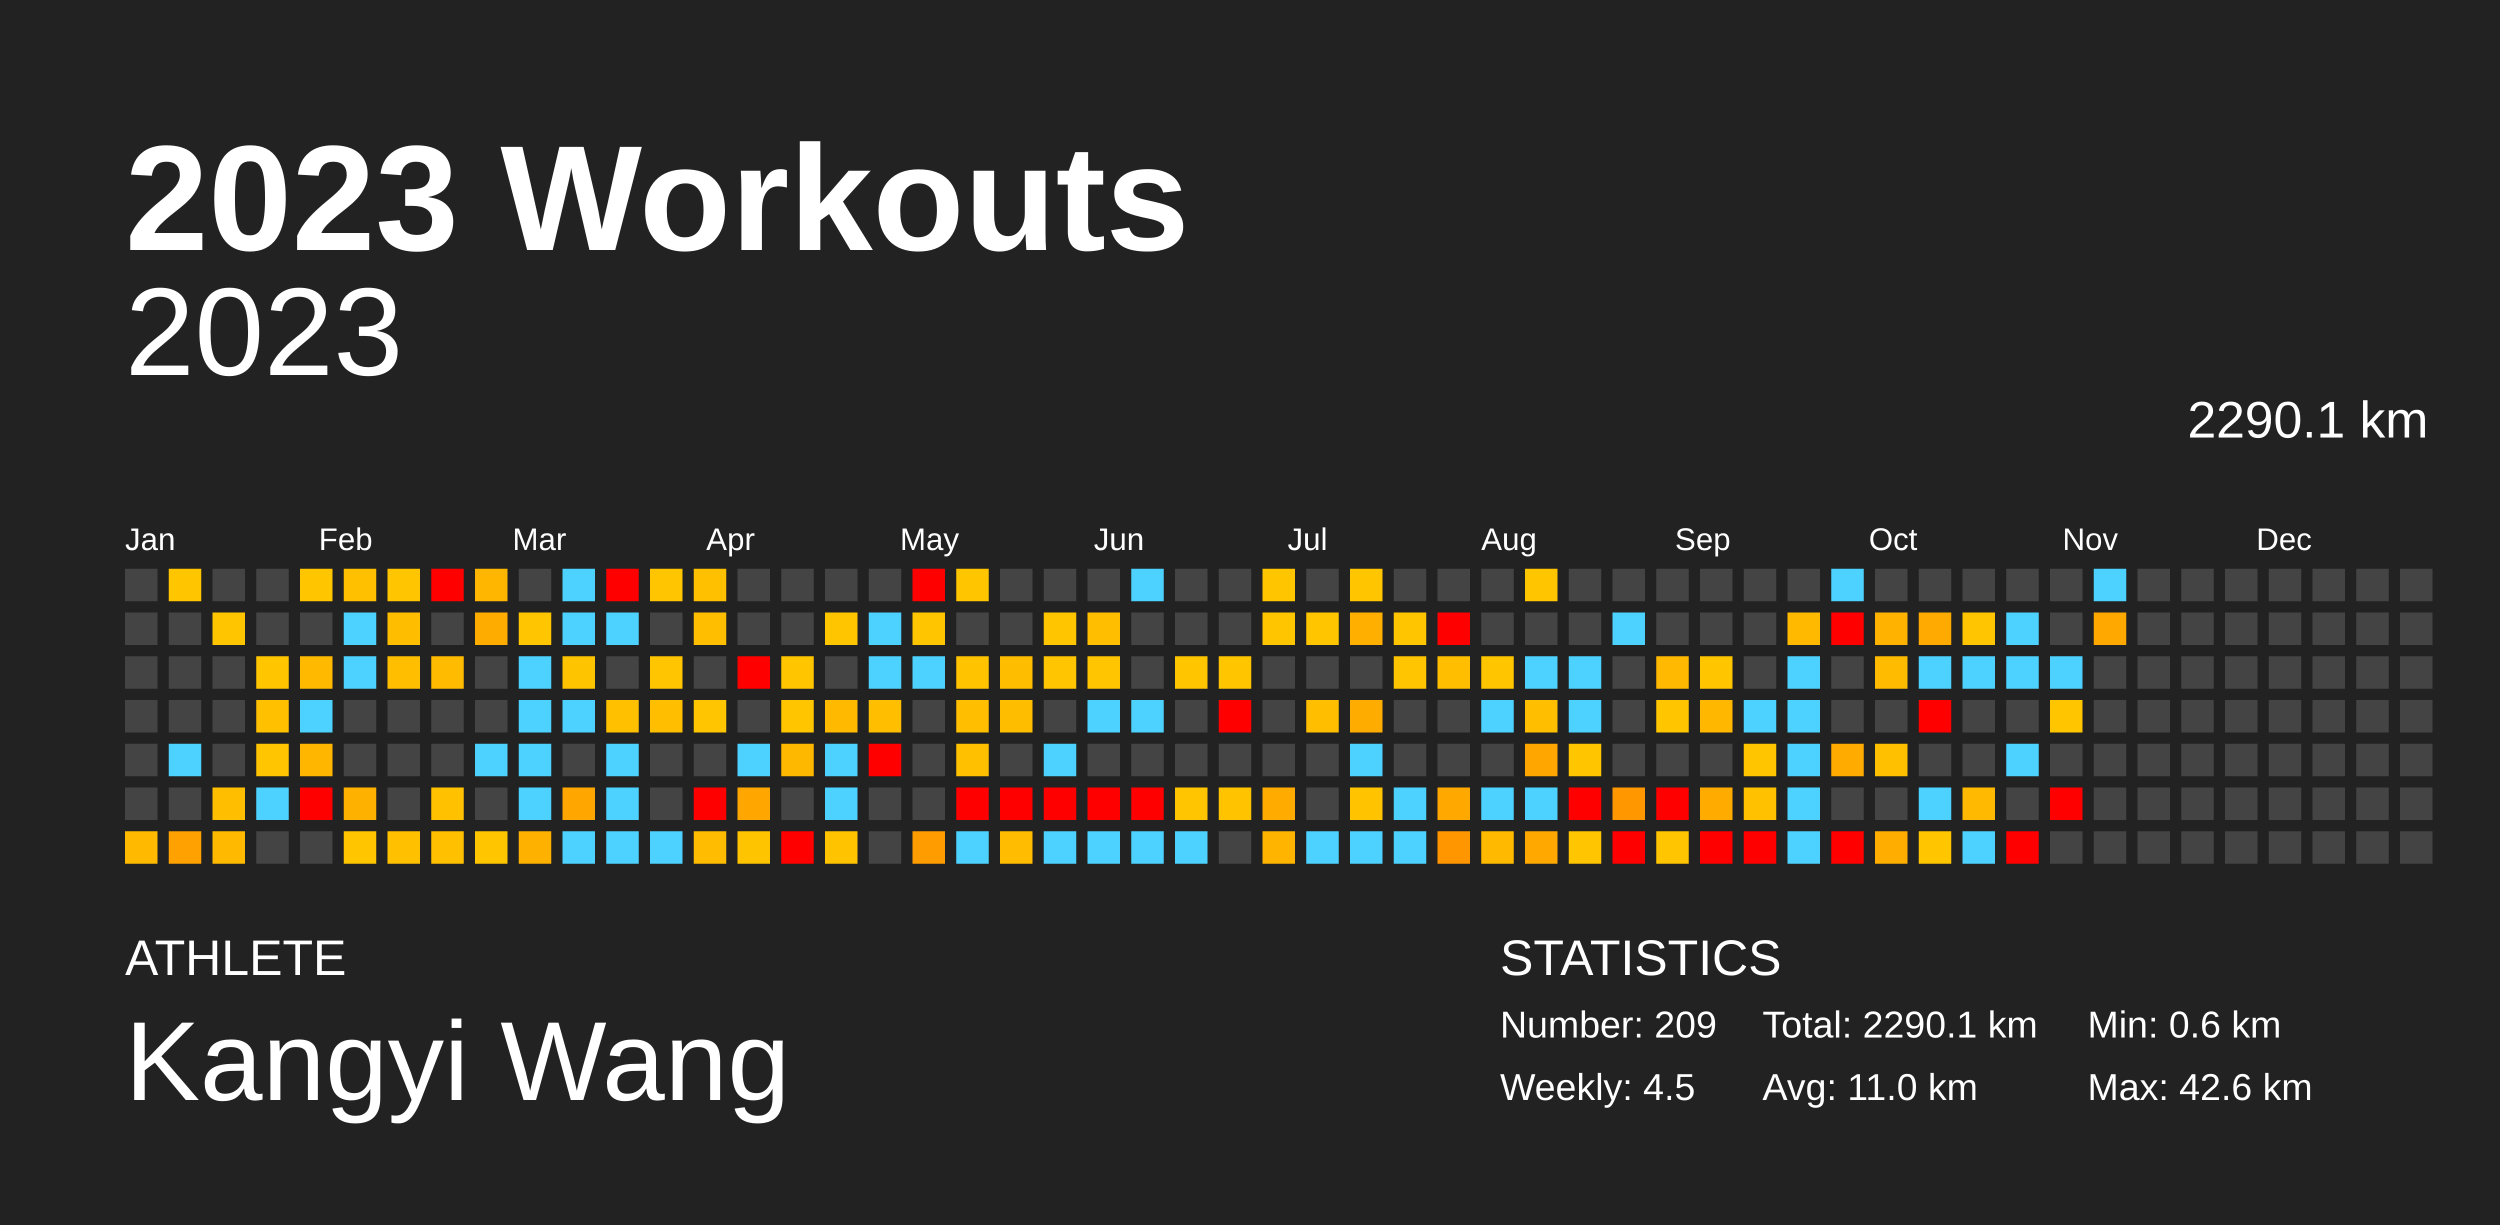
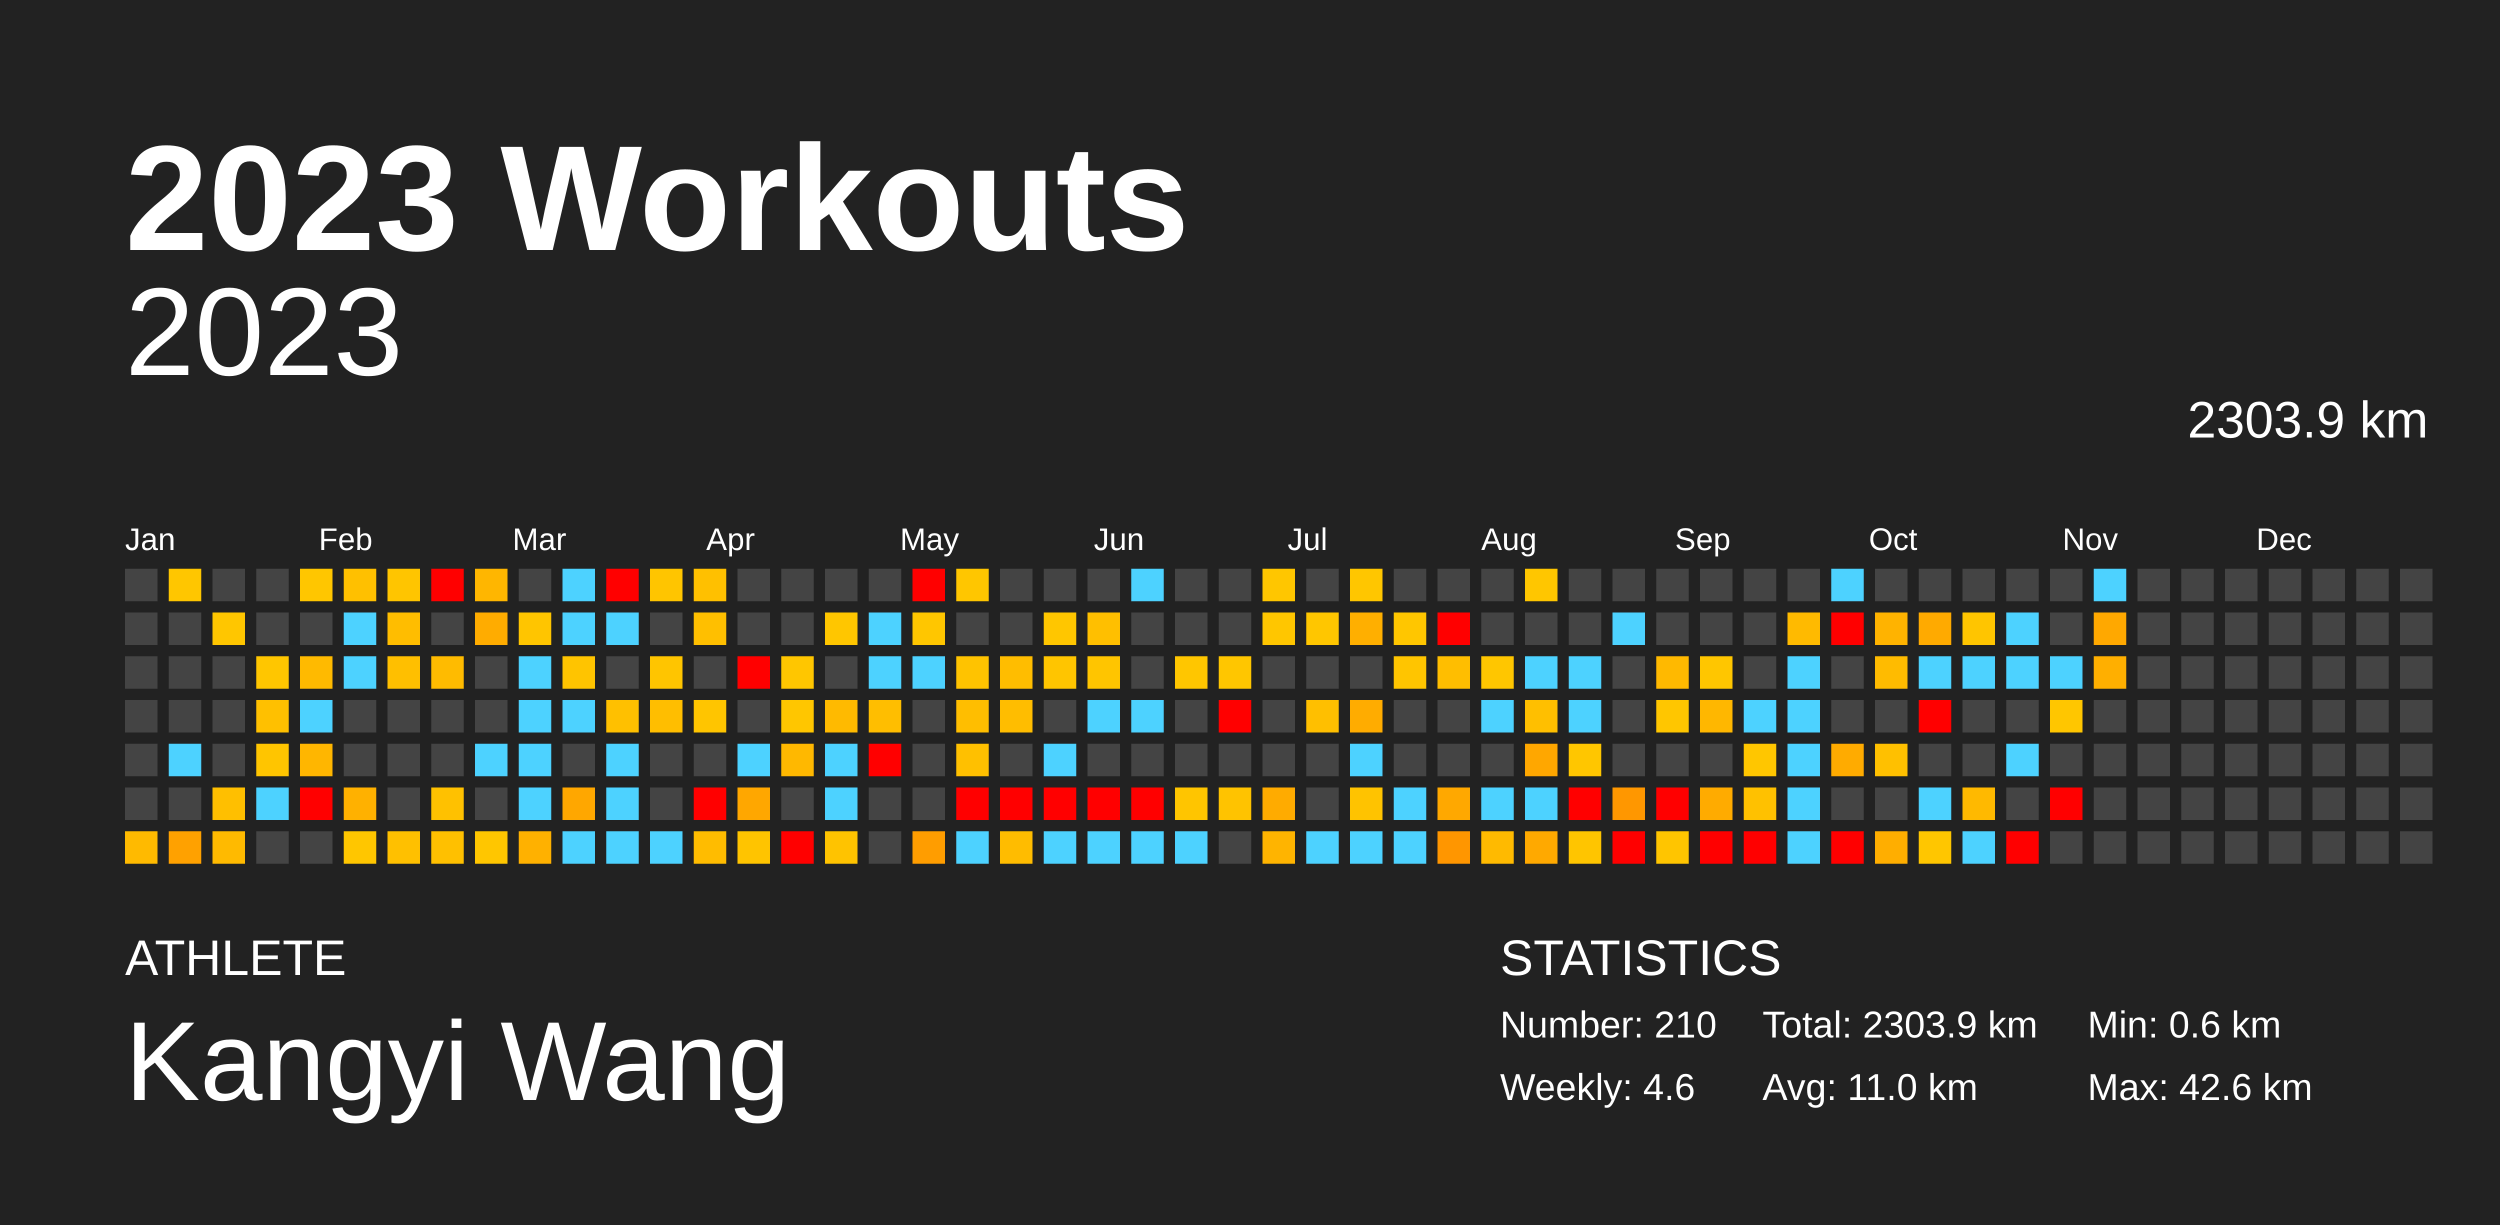
<svg xmlns="http://www.w3.org/2000/svg" baseProfile="full" height="98mm" version="1.1" viewBox="0,0,200,98" width="200mm">
  <defs />
  <rect fill="#222222" height="98" width="200" x="0" y="0" />
  <text fill="#FFFFFF" style="font-size:12px; font-family:Arial; font-weight:bold;" x="10" y="20">2023 Workouts</text>
  <text fill="#FFFFFF" style="font-size:4px; font-family:Arial" x="10" y="78">ATHLETE</text>
  <text fill="#FFFFFF" style="font-size:9px; font-family:Arial" x="10" y="88">Kangyi Wang</text>
  <text fill="#FFFFFF" style="font-size:4px; font-family:Arial" x="120" y="78">STATISTICS</text>
-   <text fill="#FFFFFF" style="font-size:3px; font-family:Arial" x="120" y="83">Number: 209</text>
-   <text fill="#FFFFFF" style="font-size:3px; font-family:Arial" x="120" y="88">Weekly: 4.5</text>
-   <text fill="#FFFFFF" style="font-size:3px; font-family:Arial" x="141" y="83">Total: 2290.1 km</text>
+   <text fill="#FFFFFF" style="font-size:3px; font-family:Arial" x="120" y="83">Number: 210</text>
+   <text fill="#FFFFFF" style="font-size:3px; font-family:Arial" x="120" y="88">Weekly: 4.6</text>
+   <text fill="#FFFFFF" style="font-size:3px; font-family:Arial" x="141" y="83">Total: 2303.9 km</text>
  <text fill="#FFFFFF" style="font-size:3px; font-family:Arial" x="141" y="88">Avg: 11.0 km</text>
  <text fill="#FFFFFF" style="font-size:3px; font-family:Arial" x="167" y="83">Min: 0.6 km</text>
  <text fill="#FFFFFF" style="font-size:3px; font-family:Arial" x="167" y="88">Max: 42.6 km</text>
  <text alignment-baseline="hanging" fill="#FFFFFF" style="font-size:10.0px; font-family:Arial;" x="10" y="30">2023</text>
-   <text alignment-baseline="hanging" fill="#FFFFFF" style="font-size:4.125px; font-family:Arial;" x="175" y="35">2290.1 km</text>
+   <text alignment-baseline="hanging" fill="#FFFFFF" style="font-size:4.125px; font-family:Arial;" x="175" y="35">2303.9 km</text>
  <text fill="#FFFFFF" style="font-size:2.5px; font-family:Arial" x="10.0" y="44">Jan</text>
  <text fill="#FFFFFF" style="font-size:2.5px; font-family:Arial" x="25.5" y="44">Feb</text>
  <text fill="#FFFFFF" style="font-size:2.5px; font-family:Arial" x="41.0" y="44">Mar</text>
  <text fill="#FFFFFF" style="font-size:2.5px; font-family:Arial" x="56.5" y="44">Apr</text>
  <text fill="#FFFFFF" style="font-size:2.5px; font-family:Arial" x="72.0" y="44">May</text>
  <text fill="#FFFFFF" style="font-size:2.5px; font-family:Arial" x="87.5" y="44">Jun</text>
  <text fill="#FFFFFF" style="font-size:2.5px; font-family:Arial" x="103.0" y="44">Jul</text>
  <text fill="#FFFFFF" style="font-size:2.5px; font-family:Arial" x="118.5" y="44">Aug</text>
  <text fill="#FFFFFF" style="font-size:2.5px; font-family:Arial" x="134.0" y="44">Sep</text>
  <text fill="#FFFFFF" style="font-size:2.5px; font-family:Arial" x="149.5" y="44">Oct</text>
  <text fill="#FFFFFF" style="font-size:2.5px; font-family:Arial" x="165.0" y="44">Nov</text>
  <text fill="#FFFFFF" style="font-size:2.5px; font-family:Arial" x="180.5" y="44">Dec</text>
  <rect fill="#444444" height="2.6" width="2.6" x="10.0" y="45.5" />
  <rect fill="#444444" height="2.6" width="2.6" x="10.0" y="49.0" />
  <rect fill="#444444" height="2.6" width="2.6" x="10.0" y="52.5" />
  <rect fill="#444444" height="2.6" width="2.6" x="10.0" y="56.0" />
  <rect fill="#444444" height="2.6" width="2.6" x="10.0" y="59.5" />
  <rect fill="#444444" height="2.6" width="2.6" x="10.0" y="63.0" />
  <rect fill="#ffba00" height="2.6" width="2.6" x="10.0" y="66.5" />
  <rect fill="#ffc600" height="2.6" width="2.6" x="13.5" y="45.5" />
  <rect fill="#444444" height="2.6" width="2.6" x="13.5" y="49.0" />
  <rect fill="#444444" height="2.6" width="2.6" x="13.5" y="52.5" />
  <rect fill="#444444" height="2.6" width="2.6" x="13.5" y="56.0" />
  <rect fill="#4dd2ff" height="2.6" width="2.6" x="13.5" y="59.5" />
  <rect fill="#444444" height="2.6" width="2.6" x="13.5" y="63.0" />
  <rect fill="#ffa100" height="2.6" width="2.6" x="13.5" y="66.5" />
  <rect fill="#444444" height="2.6" width="2.6" x="17.0" y="45.5" />
  <rect fill="#ffc600" height="2.6" width="2.6" x="17.0" y="49.0" />
  <rect fill="#444444" height="2.6" width="2.6" x="17.0" y="52.5" />
  <rect fill="#444444" height="2.6" width="2.6" x="17.0" y="56.0" />
  <rect fill="#444444" height="2.6" width="2.6" x="17.0" y="59.5" />
  <rect fill="#ffbf00" height="2.6" width="2.6" x="17.0" y="63.0" />
  <rect fill="#ffba00" height="2.6" width="2.6" x="17.0" y="66.5" />
  <rect fill="#444444" height="2.6" width="2.6" x="20.5" y="45.5" />
  <rect fill="#444444" height="2.6" width="2.6" x="20.5" y="49.0" />
  <rect fill="#ffc600" height="2.6" width="2.6" x="20.5" y="52.5" />
  <rect fill="#ffc000" height="2.6" width="2.6" x="20.5" y="56.0" />
  <rect fill="#ffc500" height="2.6" width="2.6" x="20.5" y="59.5" />
  <rect fill="#4dd2ff" height="2.6" width="2.6" x="20.5" y="63.0" />
  <rect fill="#444444" height="2.6" width="2.6" x="20.5" y="66.5" />
  <rect fill="#ffc600" height="2.6" width="2.6" x="24.0" y="45.5" />
  <rect fill="#444444" height="2.6" width="2.6" x="24.0" y="49.0" />
  <rect fill="#ffba00" height="2.6" width="2.6" x="24.0" y="52.5" />
  <rect fill="#4dd2ff" height="2.6" width="2.6" x="24.0" y="56.0" />
  <rect fill="#ffb600" height="2.6" width="2.6" x="24.0" y="59.5" />
  <rect fill="red" height="2.6" width="2.6" x="24.0" y="63.0" />
  <rect fill="#444444" height="2.6" width="2.6" x="24.0" y="66.5" />
  <rect fill="#ffc000" height="2.6" width="2.6" x="27.5" y="45.5" />
  <rect fill="#4dd2ff" height="2.6" width="2.6" x="27.5" y="49.0" />
  <rect fill="#4dd2ff" height="2.6" width="2.6" x="27.5" y="52.5" />
  <rect fill="#444444" height="2.6" width="2.6" x="27.5" y="56.0" />
  <rect fill="#444444" height="2.6" width="2.6" x="27.5" y="59.5" />
  <rect fill="#ffb100" height="2.6" width="2.6" x="27.5" y="63.0" />
  <rect fill="#ffc600" height="2.6" width="2.6" x="27.5" y="66.5" />
  <rect fill="#ffc500" height="2.6" width="2.6" x="31.0" y="45.5" />
  <rect fill="#ffbd00" height="2.6" width="2.6" x="31.0" y="49.0" />
  <rect fill="#ffbf00" height="2.6" width="2.6" x="31.0" y="52.5" />
  <rect fill="#444444" height="2.6" width="2.6" x="31.0" y="56.0" />
  <rect fill="#444444" height="2.6" width="2.6" x="31.0" y="59.5" />
  <rect fill="#444444" height="2.6" width="2.6" x="31.0" y="63.0" />
  <rect fill="#ffc000" height="2.6" width="2.6" x="31.0" y="66.5" />
  <rect fill="red" height="2.6" width="2.6" x="34.5" y="45.5" />
  <rect fill="#444444" height="2.6" width="2.6" x="34.5" y="49.0" />
  <rect fill="#ffbb00" height="2.6" width="2.6" x="34.5" y="52.5" />
  <rect fill="#444444" height="2.6" width="2.6" x="34.5" y="56.0" />
  <rect fill="#444444" height="2.6" width="2.6" x="34.5" y="59.5" />
  <rect fill="#ffc100" height="2.6" width="2.6" x="34.5" y="63.0" />
  <rect fill="#ffc000" height="2.6" width="2.6" x="34.5" y="66.5" />
  <rect fill="#ffb600" height="2.6" width="2.6" x="38.0" y="45.5" />
  <rect fill="#ffac00" height="2.6" width="2.6" x="38.0" y="49.0" />
  <rect fill="#444444" height="2.6" width="2.6" x="38.0" y="52.5" />
  <rect fill="#444444" height="2.6" width="2.6" x="38.0" y="56.0" />
  <rect fill="#4dd2ff" height="2.6" width="2.6" x="38.0" y="59.5" />
  <rect fill="#444444" height="2.6" width="2.6" x="38.0" y="63.0" />
  <rect fill="#ffc600" height="2.6" width="2.6" x="38.0" y="66.5" />
  <rect fill="#444444" height="2.6" width="2.6" x="41.5" y="45.5" />
  <rect fill="#ffc500" height="2.6" width="2.6" x="41.5" y="49.0" />
  <rect fill="#4dd2ff" height="2.6" width="2.6" x="41.5" y="52.5" />
  <rect fill="#4dd2ff" height="2.6" width="2.6" x="41.5" y="56.0" />
  <rect fill="#4dd2ff" height="2.6" width="2.6" x="41.5" y="59.5" />
  <rect fill="#4dd2ff" height="2.6" width="2.6" x="41.5" y="63.0" />
  <rect fill="#ffb100" height="2.6" width="2.6" x="41.5" y="66.5" />
  <rect fill="#4dd2ff" height="2.6" width="2.6" x="45.0" y="45.5" />
  <rect fill="#4dd2ff" height="2.6" width="2.6" x="45.0" y="49.0" />
  <rect fill="#ffc400" height="2.6" width="2.6" x="45.0" y="52.5" />
  <rect fill="#4dd2ff" height="2.6" width="2.6" x="45.0" y="56.0" />
  <rect fill="#444444" height="2.6" width="2.6" x="45.0" y="59.5" />
  <rect fill="#ffa700" height="2.6" width="2.6" x="45.0" y="63.0" />
  <rect fill="#4dd2ff" height="2.6" width="2.6" x="45.0" y="66.5" />
  <rect fill="red" height="2.6" width="2.6" x="48.5" y="45.5" />
  <rect fill="#4dd2ff" height="2.6" width="2.6" x="48.5" y="49.0" />
  <rect fill="#444444" height="2.6" width="2.6" x="48.5" y="52.5" />
  <rect fill="#ffc000" height="2.6" width="2.6" x="48.5" y="56.0" />
  <rect fill="#4dd2ff" height="2.6" width="2.6" x="48.5" y="59.5" />
  <rect fill="#4dd2ff" height="2.6" width="2.6" x="48.5" y="63.0" />
  <rect fill="#4dd2ff" height="2.6" width="2.6" x="48.5" y="66.5" />
  <rect fill="#ffc500" height="2.6" width="2.6" x="52.0" y="45.5" />
  <rect fill="#444444" height="2.6" width="2.6" x="52.0" y="49.0" />
  <rect fill="#ffc500" height="2.6" width="2.6" x="52.0" y="52.5" />
  <rect fill="#ffbe00" height="2.6" width="2.6" x="52.0" y="56.0" />
  <rect fill="#444444" height="2.6" width="2.6" x="52.0" y="59.5" />
  <rect fill="#444444" height="2.6" width="2.6" x="52.0" y="63.0" />
  <rect fill="#4dd2ff" height="2.6" width="2.6" x="52.0" y="66.5" />
  <rect fill="#ffc000" height="2.6" width="2.6" x="55.5" y="45.5" />
  <rect fill="#ffbf00" height="2.6" width="2.6" x="55.5" y="49.0" />
  <rect fill="#444444" height="2.6" width="2.6" x="55.5" y="52.5" />
  <rect fill="#ffc500" height="2.6" width="2.6" x="55.5" y="56.0" />
  <rect fill="#444444" height="2.6" width="2.6" x="55.5" y="59.5" />
  <rect fill="red" height="2.6" width="2.6" x="55.5" y="63.0" />
  <rect fill="#ffbc00" height="2.6" width="2.6" x="55.5" y="66.5" />
  <rect fill="#444444" height="2.6" width="2.6" x="59.0" y="45.5" />
  <rect fill="#444444" height="2.6" width="2.6" x="59.0" y="49.0" />
  <rect fill="red" height="2.6" width="2.6" x="59.0" y="52.5" />
  <rect fill="#444444" height="2.6" width="2.6" x="59.0" y="56.0" />
  <rect fill="#4dd2ff" height="2.6" width="2.6" x="59.0" y="59.5" />
  <rect fill="#ffa700" height="2.6" width="2.6" x="59.0" y="63.0" />
  <rect fill="#ffc400" height="2.6" width="2.6" x="59.0" y="66.5" />
  <rect fill="#444444" height="2.6" width="2.6" x="62.5" y="45.5" />
  <rect fill="#444444" height="2.6" width="2.6" x="62.5" y="49.0" />
  <rect fill="#ffc600" height="2.6" width="2.6" x="62.5" y="52.5" />
  <rect fill="#ffc600" height="2.6" width="2.6" x="62.5" y="56.0" />
  <rect fill="#ffb800" height="2.6" width="2.6" x="62.5" y="59.5" />
  <rect fill="#444444" height="2.6" width="2.6" x="62.5" y="63.0" />
  <rect fill="red" height="2.6" width="2.6" x="62.5" y="66.5" />
  <rect fill="#444444" height="2.6" width="2.6" x="66.0" y="45.5" />
  <rect fill="#ffc600" height="2.6" width="2.6" x="66.0" y="49.0" />
  <rect fill="#444444" height="2.6" width="2.6" x="66.0" y="52.5" />
  <rect fill="#ffba00" height="2.6" width="2.6" x="66.0" y="56.0" />
  <rect fill="#4dd2ff" height="2.6" width="2.6" x="66.0" y="59.5" />
  <rect fill="#4dd2ff" height="2.6" width="2.6" x="66.0" y="63.0" />
  <rect fill="#ffc300" height="2.6" width="2.6" x="66.0" y="66.5" />
  <rect fill="#444444" height="2.6" width="2.6" x="69.5" y="45.5" />
  <rect fill="#4dd2ff" height="2.6" width="2.6" x="69.5" y="49.0" />
  <rect fill="#4dd2ff" height="2.6" width="2.6" x="69.5" y="52.5" />
  <rect fill="#ffbe00" height="2.6" width="2.6" x="69.5" y="56.0" />
  <rect fill="red" height="2.6" width="2.6" x="69.5" y="59.5" />
  <rect fill="#444444" height="2.6" width="2.6" x="69.5" y="63.0" />
  <rect fill="#444444" height="2.6" width="2.6" x="69.5" y="66.5" />
  <rect fill="red" height="2.6" width="2.6" x="73.0" y="45.5" />
  <rect fill="#ffc600" height="2.6" width="2.6" x="73.0" y="49.0" />
  <rect fill="#4dd2ff" height="2.6" width="2.6" x="73.0" y="52.5" />
  <rect fill="#444444" height="2.6" width="2.6" x="73.0" y="56.0" />
  <rect fill="#444444" height="2.6" width="2.6" x="73.0" y="59.5" />
  <rect fill="#444444" height="2.6" width="2.6" x="73.0" y="63.0" />
  <rect fill="#ff9d00" height="2.6" width="2.6" x="73.0" y="66.5" />
  <rect fill="#ffc600" height="2.6" width="2.6" x="76.5" y="45.5" />
  <rect fill="#444444" height="2.6" width="2.6" x="76.5" y="49.0" />
  <rect fill="#ffc300" height="2.6" width="2.6" x="76.5" y="52.5" />
  <rect fill="#ffbe00" height="2.6" width="2.6" x="76.5" y="56.0" />
  <rect fill="#ffc000" height="2.6" width="2.6" x="76.5" y="59.5" />
  <rect fill="red" height="2.6" width="2.6" x="76.5" y="63.0" />
  <rect fill="#4dd2ff" height="2.6" width="2.6" x="76.5" y="66.5" />
  <rect fill="#444444" height="2.6" width="2.6" x="80.0" y="45.5" />
  <rect fill="#444444" height="2.6" width="2.6" x="80.0" y="49.0" />
  <rect fill="#ffbd00" height="2.6" width="2.6" x="80.0" y="52.5" />
  <rect fill="#ffbd00" height="2.6" width="2.6" x="80.0" y="56.0" />
  <rect fill="#444444" height="2.6" width="2.6" x="80.0" y="59.5" />
  <rect fill="red" height="2.6" width="2.6" x="80.0" y="63.0" />
  <rect fill="#ffbc00" height="2.6" width="2.6" x="80.0" y="66.5" />
  <rect fill="#444444" height="2.6" width="2.6" x="83.5" y="45.5" />
  <rect fill="#ffc600" height="2.6" width="2.6" x="83.5" y="49.0" />
  <rect fill="#ffc500" height="2.6" width="2.6" x="83.5" y="52.5" />
  <rect fill="#444444" height="2.6" width="2.6" x="83.5" y="56.0" />
  <rect fill="#4dd2ff" height="2.6" width="2.6" x="83.5" y="59.5" />
  <rect fill="red" height="2.6" width="2.6" x="83.5" y="63.0" />
  <rect fill="#4dd2ff" height="2.6" width="2.6" x="83.5" y="66.5" />
  <rect fill="#444444" height="2.6" width="2.6" x="87.0" y="45.5" />
  <rect fill="#ffbf00" height="2.6" width="2.6" x="87.0" y="49.0" />
  <rect fill="#ffc500" height="2.6" width="2.6" x="87.0" y="52.5" />
  <rect fill="#4dd2ff" height="2.6" width="2.6" x="87.0" y="56.0" />
  <rect fill="#444444" height="2.6" width="2.6" x="87.0" y="59.5" />
  <rect fill="red" height="2.6" width="2.6" x="87.0" y="63.0" />
  <rect fill="#4dd2ff" height="2.6" width="2.6" x="87.0" y="66.5" />
  <rect fill="#4dd2ff" height="2.6" width="2.6" x="90.5" y="45.5" />
  <rect fill="#444444" height="2.6" width="2.6" x="90.5" y="49.0" />
  <rect fill="#444444" height="2.6" width="2.6" x="90.5" y="52.5" />
  <rect fill="#4dd2ff" height="2.6" width="2.6" x="90.5" y="56.0" />
  <rect fill="#444444" height="2.6" width="2.6" x="90.5" y="59.5" />
  <rect fill="red" height="2.6" width="2.6" x="90.5" y="63.0" />
  <rect fill="#4dd2ff" height="2.6" width="2.6" x="90.5" y="66.5" />
  <rect fill="#444444" height="2.6" width="2.6" x="94.0" y="45.5" />
  <rect fill="#444444" height="2.6" width="2.6" x="94.0" y="49.0" />
  <rect fill="#ffc600" height="2.6" width="2.6" x="94.0" y="52.5" />
  <rect fill="#444444" height="2.6" width="2.6" x="94.0" y="56.0" />
  <rect fill="#444444" height="2.6" width="2.6" x="94.0" y="59.5" />
  <rect fill="#ffc500" height="2.6" width="2.6" x="94.0" y="63.0" />
  <rect fill="#4dd2ff" height="2.6" width="2.6" x="94.0" y="66.5" />
  <rect fill="#444444" height="2.6" width="2.6" x="97.5" y="45.5" />
  <rect fill="#444444" height="2.6" width="2.6" x="97.5" y="49.0" />
  <rect fill="#ffc600" height="2.6" width="2.6" x="97.5" y="52.5" />
  <rect fill="red" height="2.6" width="2.6" x="97.5" y="56.0" />
  <rect fill="#444444" height="2.6" width="2.6" x="97.5" y="59.5" />
  <rect fill="#ffc300" height="2.6" width="2.6" x="97.5" y="63.0" />
  <rect fill="#444444" height="2.6" width="2.6" x="97.5" y="66.5" />
  <rect fill="#ffc600" height="2.6" width="2.6" x="101.0" y="45.5" />
  <rect fill="#ffc600" height="2.6" width="2.6" x="101.0" y="49.0" />
  <rect fill="#444444" height="2.6" width="2.6" x="101.0" y="52.5" />
  <rect fill="#444444" height="2.6" width="2.6" x="101.0" y="56.0" />
  <rect fill="#444444" height="2.6" width="2.6" x="101.0" y="59.5" />
  <rect fill="#ffab00" height="2.6" width="2.6" x="101.0" y="63.0" />
  <rect fill="#ffb400" height="2.6" width="2.6" x="101.0" y="66.5" />
  <rect fill="#444444" height="2.6" width="2.6" x="104.5" y="45.5" />
  <rect fill="#ffc600" height="2.6" width="2.6" x="104.5" y="49.0" />
  <rect fill="#444444" height="2.6" width="2.6" x="104.5" y="52.5" />
  <rect fill="#ffbf00" height="2.6" width="2.6" x="104.5" y="56.0" />
  <rect fill="#444444" height="2.6" width="2.6" x="104.5" y="59.5" />
  <rect fill="#444444" height="2.6" width="2.6" x="104.5" y="63.0" />
  <rect fill="#4dd2ff" height="2.6" width="2.6" x="104.5" y="66.5" />
  <rect fill="#ffc600" height="2.6" width="2.6" x="108.0" y="45.5" />
  <rect fill="#ffaf00" height="2.6" width="2.6" x="108.0" y="49.0" />
  <rect fill="#444444" height="2.6" width="2.6" x="108.0" y="52.5" />
  <rect fill="#ffac00" height="2.6" width="2.6" x="108.0" y="56.0" />
  <rect fill="#4dd2ff" height="2.6" width="2.6" x="108.0" y="59.5" />
  <rect fill="#ffc300" height="2.6" width="2.6" x="108.0" y="63.0" />
  <rect fill="#4dd2ff" height="2.6" width="2.6" x="108.0" y="66.5" />
  <rect fill="#444444" height="2.6" width="2.6" x="111.5" y="45.5" />
  <rect fill="#ffc600" height="2.6" width="2.6" x="111.5" y="49.0" />
  <rect fill="#ffc500" height="2.6" width="2.6" x="111.5" y="52.5" />
  <rect fill="#444444" height="2.6" width="2.6" x="111.5" y="56.0" />
  <rect fill="#444444" height="2.6" width="2.6" x="111.5" y="59.5" />
  <rect fill="#4dd2ff" height="2.6" width="2.6" x="111.5" y="63.0" />
  <rect fill="#4dd2ff" height="2.6" width="2.6" x="111.5" y="66.5" />
  <rect fill="#444444" height="2.6" width="2.6" x="115.0" y="45.5" />
  <rect fill="red" height="2.6" width="2.6" x="115.0" y="49.0" />
  <rect fill="#ffbe00" height="2.6" width="2.6" x="115.0" y="52.5" />
  <rect fill="#444444" height="2.6" width="2.6" x="115.0" y="56.0" />
  <rect fill="#444444" height="2.6" width="2.6" x="115.0" y="59.5" />
  <rect fill="#ffa800" height="2.6" width="2.6" x="115.0" y="63.0" />
  <rect fill="#ff9600" height="2.6" width="2.6" x="115.0" y="66.5" />
  <rect fill="#444444" height="2.6" width="2.6" x="118.5" y="45.5" />
  <rect fill="#444444" height="2.6" width="2.6" x="118.5" y="49.0" />
  <rect fill="#ffc600" height="2.6" width="2.6" x="118.5" y="52.5" />
  <rect fill="#4dd2ff" height="2.6" width="2.6" x="118.5" y="56.0" />
  <rect fill="#444444" height="2.6" width="2.6" x="118.5" y="59.5" />
  <rect fill="#4dd2ff" height="2.6" width="2.6" x="118.5" y="63.0" />
  <rect fill="#ffba00" height="2.6" width="2.6" x="118.5" y="66.5" />
  <rect fill="#ffc600" height="2.6" width="2.6" x="122.0" y="45.5" />
  <rect fill="#444444" height="2.6" width="2.6" x="122.0" y="49.0" />
  <rect fill="#4dd2ff" height="2.6" width="2.6" x="122.0" y="52.5" />
  <rect fill="#ffbf00" height="2.6" width="2.6" x="122.0" y="56.0" />
  <rect fill="#ffa700" height="2.6" width="2.6" x="122.0" y="59.5" />
  <rect fill="#4dd2ff" height="2.6" width="2.6" x="122.0" y="63.0" />
  <rect fill="#ffa900" height="2.6" width="2.6" x="122.0" y="66.5" />
  <rect fill="#444444" height="2.6" width="2.6" x="125.5" y="45.5" />
  <rect fill="#444444" height="2.6" width="2.6" x="125.5" y="49.0" />
  <rect fill="#4dd2ff" height="2.6" width="2.6" x="125.5" y="52.5" />
  <rect fill="#4dd2ff" height="2.6" width="2.6" x="125.5" y="56.0" />
  <rect fill="#ffc600" height="2.6" width="2.6" x="125.5" y="59.5" />
  <rect fill="red" height="2.6" width="2.6" x="125.5" y="63.0" />
  <rect fill="#ffc500" height="2.6" width="2.6" x="125.5" y="66.5" />
  <rect fill="#444444" height="2.6" width="2.6" x="129.0" y="45.5" />
  <rect fill="#4dd2ff" height="2.6" width="2.6" x="129.0" y="49.0" />
  <rect fill="#444444" height="2.6" width="2.6" x="129.0" y="52.5" />
  <rect fill="#444444" height="2.6" width="2.6" x="129.0" y="56.0" />
  <rect fill="#444444" height="2.6" width="2.6" x="129.0" y="59.5" />
  <rect fill="#ff9700" height="2.6" width="2.6" x="129.0" y="63.0" />
  <rect fill="red" height="2.6" width="2.6" x="129.0" y="66.5" />
  <rect fill="#444444" height="2.6" width="2.6" x="132.5" y="45.5" />
  <rect fill="#444444" height="2.6" width="2.6" x="132.5" y="49.0" />
  <rect fill="#ffb900" height="2.6" width="2.6" x="132.5" y="52.5" />
  <rect fill="#ffc600" height="2.6" width="2.6" x="132.5" y="56.0" />
  <rect fill="#444444" height="2.6" width="2.6" x="132.5" y="59.5" />
  <rect fill="red" height="2.6" width="2.6" x="132.5" y="63.0" />
  <rect fill="#ffc500" height="2.6" width="2.6" x="132.5" y="66.5" />
  <rect fill="#444444" height="2.6" width="2.6" x="136.0" y="45.5" />
  <rect fill="#444444" height="2.6" width="2.6" x="136.0" y="49.0" />
  <rect fill="#ffc600" height="2.6" width="2.6" x="136.0" y="52.5" />
  <rect fill="#ffb700" height="2.6" width="2.6" x="136.0" y="56.0" />
  <rect fill="#444444" height="2.6" width="2.6" x="136.0" y="59.5" />
  <rect fill="#ffab00" height="2.6" width="2.6" x="136.0" y="63.0" />
  <rect fill="red" height="2.6" width="2.6" x="136.0" y="66.5" />
  <rect fill="#444444" height="2.6" width="2.6" x="139.5" y="45.5" />
  <rect fill="#444444" height="2.6" width="2.6" x="139.5" y="49.0" />
  <rect fill="#444444" height="2.6" width="2.6" x="139.5" y="52.5" />
  <rect fill="#4dd2ff" height="2.6" width="2.6" x="139.5" y="56.0" />
  <rect fill="#ffc600" height="2.6" width="2.6" x="139.5" y="59.5" />
  <rect fill="#ffc100" height="2.6" width="2.6" x="139.5" y="63.0" />
  <rect fill="red" height="2.6" width="2.6" x="139.5" y="66.5" />
  <rect fill="#444444" height="2.6" width="2.6" x="143.0" y="45.5" />
  <rect fill="#ffba00" height="2.6" width="2.6" x="143.0" y="49.0" />
  <rect fill="#4dd2ff" height="2.6" width="2.6" x="143.0" y="52.5" />
  <rect fill="#4dd2ff" height="2.6" width="2.6" x="143.0" y="56.0" />
  <rect fill="#4dd2ff" height="2.6" width="2.6" x="143.0" y="59.5" />
  <rect fill="#4dd2ff" height="2.6" width="2.6" x="143.0" y="63.0" />
  <rect fill="#4dd2ff" height="2.6" width="2.6" x="143.0" y="66.5" />
  <rect fill="#4dd2ff" height="2.6" width="2.6" x="146.5" y="45.5" />
  <rect fill="red" height="2.6" width="2.6" x="146.5" y="49.0" />
  <rect fill="#444444" height="2.6" width="2.6" x="146.5" y="52.5" />
  <rect fill="#444444" height="2.6" width="2.6" x="146.5" y="56.0" />
  <rect fill="#ffab00" height="2.6" width="2.6" x="146.5" y="59.5" />
  <rect fill="#444444" height="2.6" width="2.6" x="146.5" y="63.0" />
  <rect fill="red" height="2.6" width="2.6" x="146.5" y="66.5" />
  <rect fill="#444444" height="2.6" width="2.6" x="150.0" y="45.5" />
  <rect fill="#ffb300" height="2.6" width="2.6" x="150.0" y="49.0" />
  <rect fill="#ffbb00" height="2.6" width="2.6" x="150.0" y="52.5" />
  <rect fill="#444444" height="2.6" width="2.6" x="150.0" y="56.0" />
  <rect fill="#ffc000" height="2.6" width="2.6" x="150.0" y="59.5" />
  <rect fill="#444444" height="2.6" width="2.6" x="150.0" y="63.0" />
  <rect fill="#ffae00" height="2.6" width="2.6" x="150.0" y="66.5" />
  <rect fill="#444444" height="2.6" width="2.6" x="153.5" y="45.5" />
  <rect fill="#ffaa00" height="2.6" width="2.6" x="153.5" y="49.0" />
  <rect fill="#4dd2ff" height="2.6" width="2.6" x="153.5" y="52.5" />
  <rect fill="red" height="2.6" width="2.6" x="153.5" y="56.0" />
  <rect fill="#444444" height="2.6" width="2.6" x="153.5" y="59.5" />
  <rect fill="#4dd2ff" height="2.6" width="2.6" x="153.5" y="63.0" />
  <rect fill="#ffc600" height="2.6" width="2.6" x="153.5" y="66.5" />
  <rect fill="#444444" height="2.6" width="2.6" x="157.0" y="45.5" />
  <rect fill="#ffc500" height="2.6" width="2.6" x="157.0" y="49.0" />
  <rect fill="#4dd2ff" height="2.6" width="2.6" x="157.0" y="52.5" />
  <rect fill="#444444" height="2.6" width="2.6" x="157.0" y="56.0" />
  <rect fill="#444444" height="2.6" width="2.6" x="157.0" y="59.5" />
  <rect fill="#ffb900" height="2.6" width="2.6" x="157.0" y="63.0" />
  <rect fill="#4dd2ff" height="2.6" width="2.6" x="157.0" y="66.5" />
  <rect fill="#444444" height="2.6" width="2.6" x="160.5" y="45.5" />
  <rect fill="#4dd2ff" height="2.6" width="2.6" x="160.5" y="49.0" />
  <rect fill="#4dd2ff" height="2.6" width="2.6" x="160.5" y="52.5" />
  <rect fill="#444444" height="2.6" width="2.6" x="160.5" y="56.0" />
  <rect fill="#4dd2ff" height="2.6" width="2.6" x="160.5" y="59.5" />
  <rect fill="#444444" height="2.6" width="2.6" x="160.5" y="63.0" />
  <rect fill="red" height="2.6" width="2.6" x="160.5" y="66.5" />
  <rect fill="#444444" height="2.6" width="2.6" x="164.0" y="45.5" />
  <rect fill="#444444" height="2.6" width="2.6" x="164.0" y="49.0" />
  <rect fill="#4dd2ff" height="2.6" width="2.6" x="164.0" y="52.5" />
  <rect fill="#ffc600" height="2.6" width="2.6" x="164.0" y="56.0" />
  <rect fill="#444444" height="2.6" width="2.6" x="164.0" y="59.5" />
  <rect fill="red" height="2.6" width="2.6" x="164.0" y="63.0" />
  <rect fill="#444444" height="2.6" width="2.6" x="164.0" y="66.5" />
  <rect fill="#4dd2ff" height="2.6" width="2.6" x="167.5" y="45.5" />
  <rect fill="#ffa800" height="2.6" width="2.6" x="167.5" y="49.0" />
-   <rect fill="#444444" height="2.6" width="2.6" x="167.5" y="52.5" />
+   <rect fill="#ffaf00" height="2.6" width="2.6" x="167.5" y="52.5" />
  <rect fill="#444444" height="2.6" width="2.6" x="167.5" y="56.0" />
  <rect fill="#444444" height="2.6" width="2.6" x="167.5" y="59.5" />
  <rect fill="#444444" height="2.6" width="2.6" x="167.5" y="63.0" />
  <rect fill="#444444" height="2.6" width="2.6" x="167.5" y="66.5" />
  <rect fill="#444444" height="2.6" width="2.6" x="171.0" y="45.5" />
  <rect fill="#444444" height="2.6" width="2.6" x="171.0" y="49.0" />
  <rect fill="#444444" height="2.6" width="2.6" x="171.0" y="52.5" />
  <rect fill="#444444" height="2.6" width="2.6" x="171.0" y="56.0" />
  <rect fill="#444444" height="2.6" width="2.6" x="171.0" y="59.5" />
  <rect fill="#444444" height="2.6" width="2.6" x="171.0" y="63.0" />
  <rect fill="#444444" height="2.6" width="2.6" x="171.0" y="66.5" />
  <rect fill="#444444" height="2.6" width="2.6" x="174.5" y="45.5" />
  <rect fill="#444444" height="2.6" width="2.6" x="174.5" y="49.0" />
  <rect fill="#444444" height="2.6" width="2.6" x="174.5" y="52.5" />
  <rect fill="#444444" height="2.6" width="2.6" x="174.5" y="56.0" />
  <rect fill="#444444" height="2.6" width="2.6" x="174.5" y="59.5" />
  <rect fill="#444444" height="2.6" width="2.6" x="174.5" y="63.0" />
  <rect fill="#444444" height="2.6" width="2.6" x="174.5" y="66.5" />
  <rect fill="#444444" height="2.6" width="2.6" x="178.0" y="45.5" />
  <rect fill="#444444" height="2.6" width="2.6" x="178.0" y="49.0" />
  <rect fill="#444444" height="2.6" width="2.6" x="178.0" y="52.5" />
  <rect fill="#444444" height="2.6" width="2.6" x="178.0" y="56.0" />
  <rect fill="#444444" height="2.6" width="2.6" x="178.0" y="59.5" />
  <rect fill="#444444" height="2.6" width="2.6" x="178.0" y="63.0" />
  <rect fill="#444444" height="2.6" width="2.6" x="178.0" y="66.5" />
  <rect fill="#444444" height="2.6" width="2.6" x="181.5" y="45.5" />
  <rect fill="#444444" height="2.6" width="2.6" x="181.5" y="49.0" />
  <rect fill="#444444" height="2.6" width="2.6" x="181.5" y="52.5" />
  <rect fill="#444444" height="2.6" width="2.6" x="181.5" y="56.0" />
  <rect fill="#444444" height="2.6" width="2.6" x="181.5" y="59.5" />
  <rect fill="#444444" height="2.6" width="2.6" x="181.5" y="63.0" />
  <rect fill="#444444" height="2.6" width="2.6" x="181.5" y="66.5" />
  <rect fill="#444444" height="2.6" width="2.6" x="185.0" y="45.5" />
  <rect fill="#444444" height="2.6" width="2.6" x="185.0" y="49.0" />
  <rect fill="#444444" height="2.6" width="2.6" x="185.0" y="52.5" />
  <rect fill="#444444" height="2.6" width="2.6" x="185.0" y="56.0" />
  <rect fill="#444444" height="2.6" width="2.6" x="185.0" y="59.5" />
  <rect fill="#444444" height="2.6" width="2.6" x="185.0" y="63.0" />
  <rect fill="#444444" height="2.6" width="2.6" x="185.0" y="66.5" />
  <rect fill="#444444" height="2.6" width="2.6" x="188.5" y="45.5" />
  <rect fill="#444444" height="2.6" width="2.6" x="188.5" y="49.0" />
  <rect fill="#444444" height="2.6" width="2.6" x="188.5" y="52.5" />
  <rect fill="#444444" height="2.6" width="2.6" x="188.5" y="56.0" />
  <rect fill="#444444" height="2.6" width="2.6" x="188.5" y="59.5" />
  <rect fill="#444444" height="2.6" width="2.6" x="188.5" y="63.0" />
  <rect fill="#444444" height="2.6" width="2.6" x="188.5" y="66.5" />
  <rect fill="#444444" height="2.6" width="2.6" x="192.0" y="45.5" />
  <rect fill="#444444" height="2.6" width="2.6" x="192.0" y="49.0" />
  <rect fill="#444444" height="2.6" width="2.6" x="192.0" y="52.5" />
  <rect fill="#444444" height="2.6" width="2.6" x="192.0" y="56.0" />
  <rect fill="#444444" height="2.6" width="2.6" x="192.0" y="59.5" />
  <rect fill="#444444" height="2.6" width="2.6" x="192.0" y="63.0" />
  <rect fill="#444444" height="2.6" width="2.6" x="192.0" y="66.5" />
</svg>
